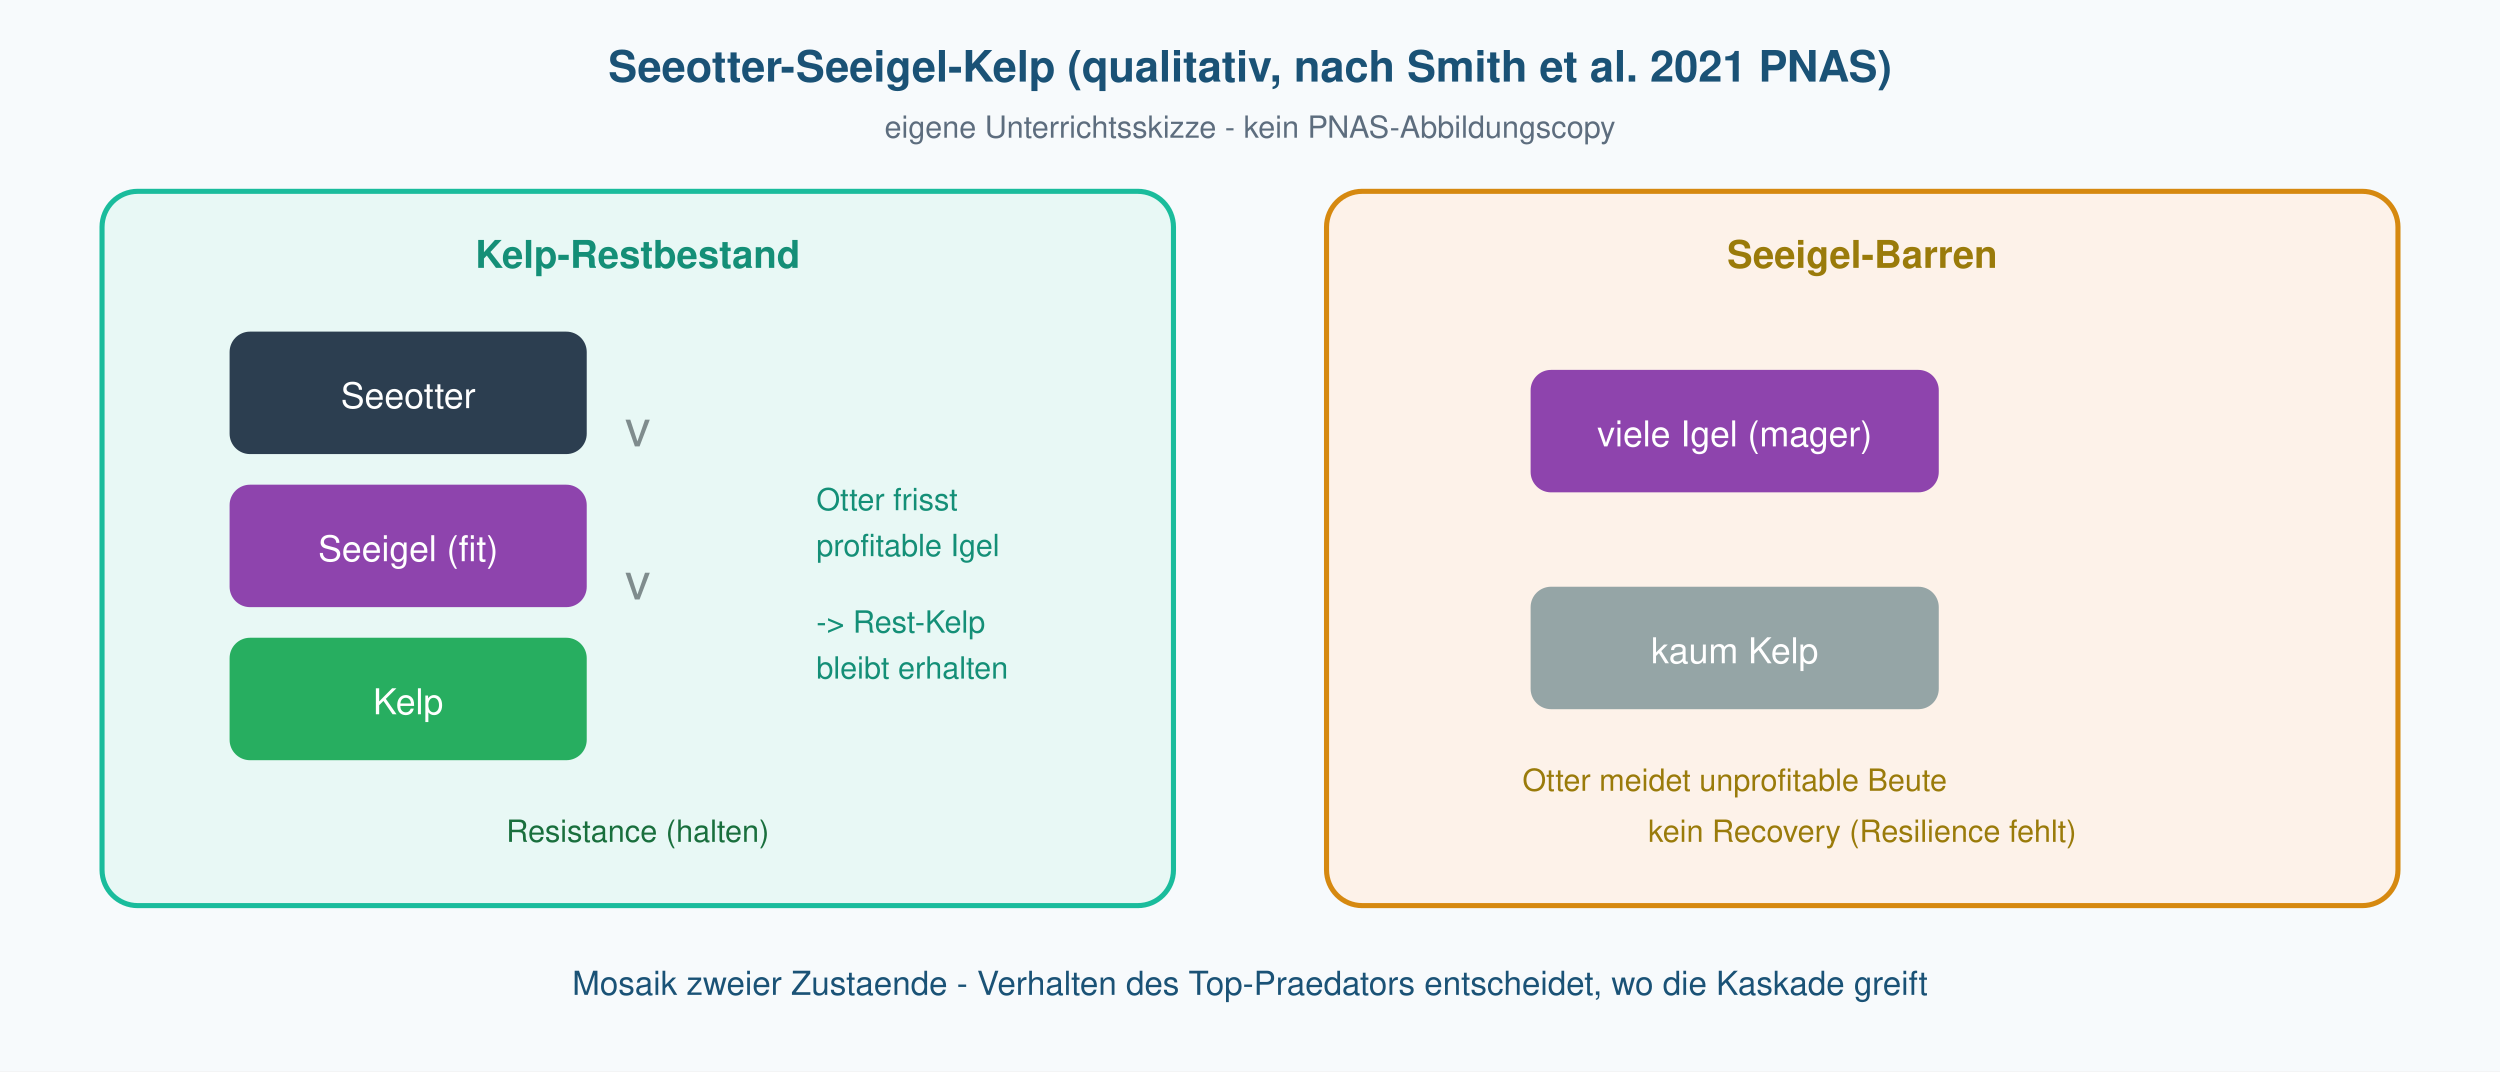
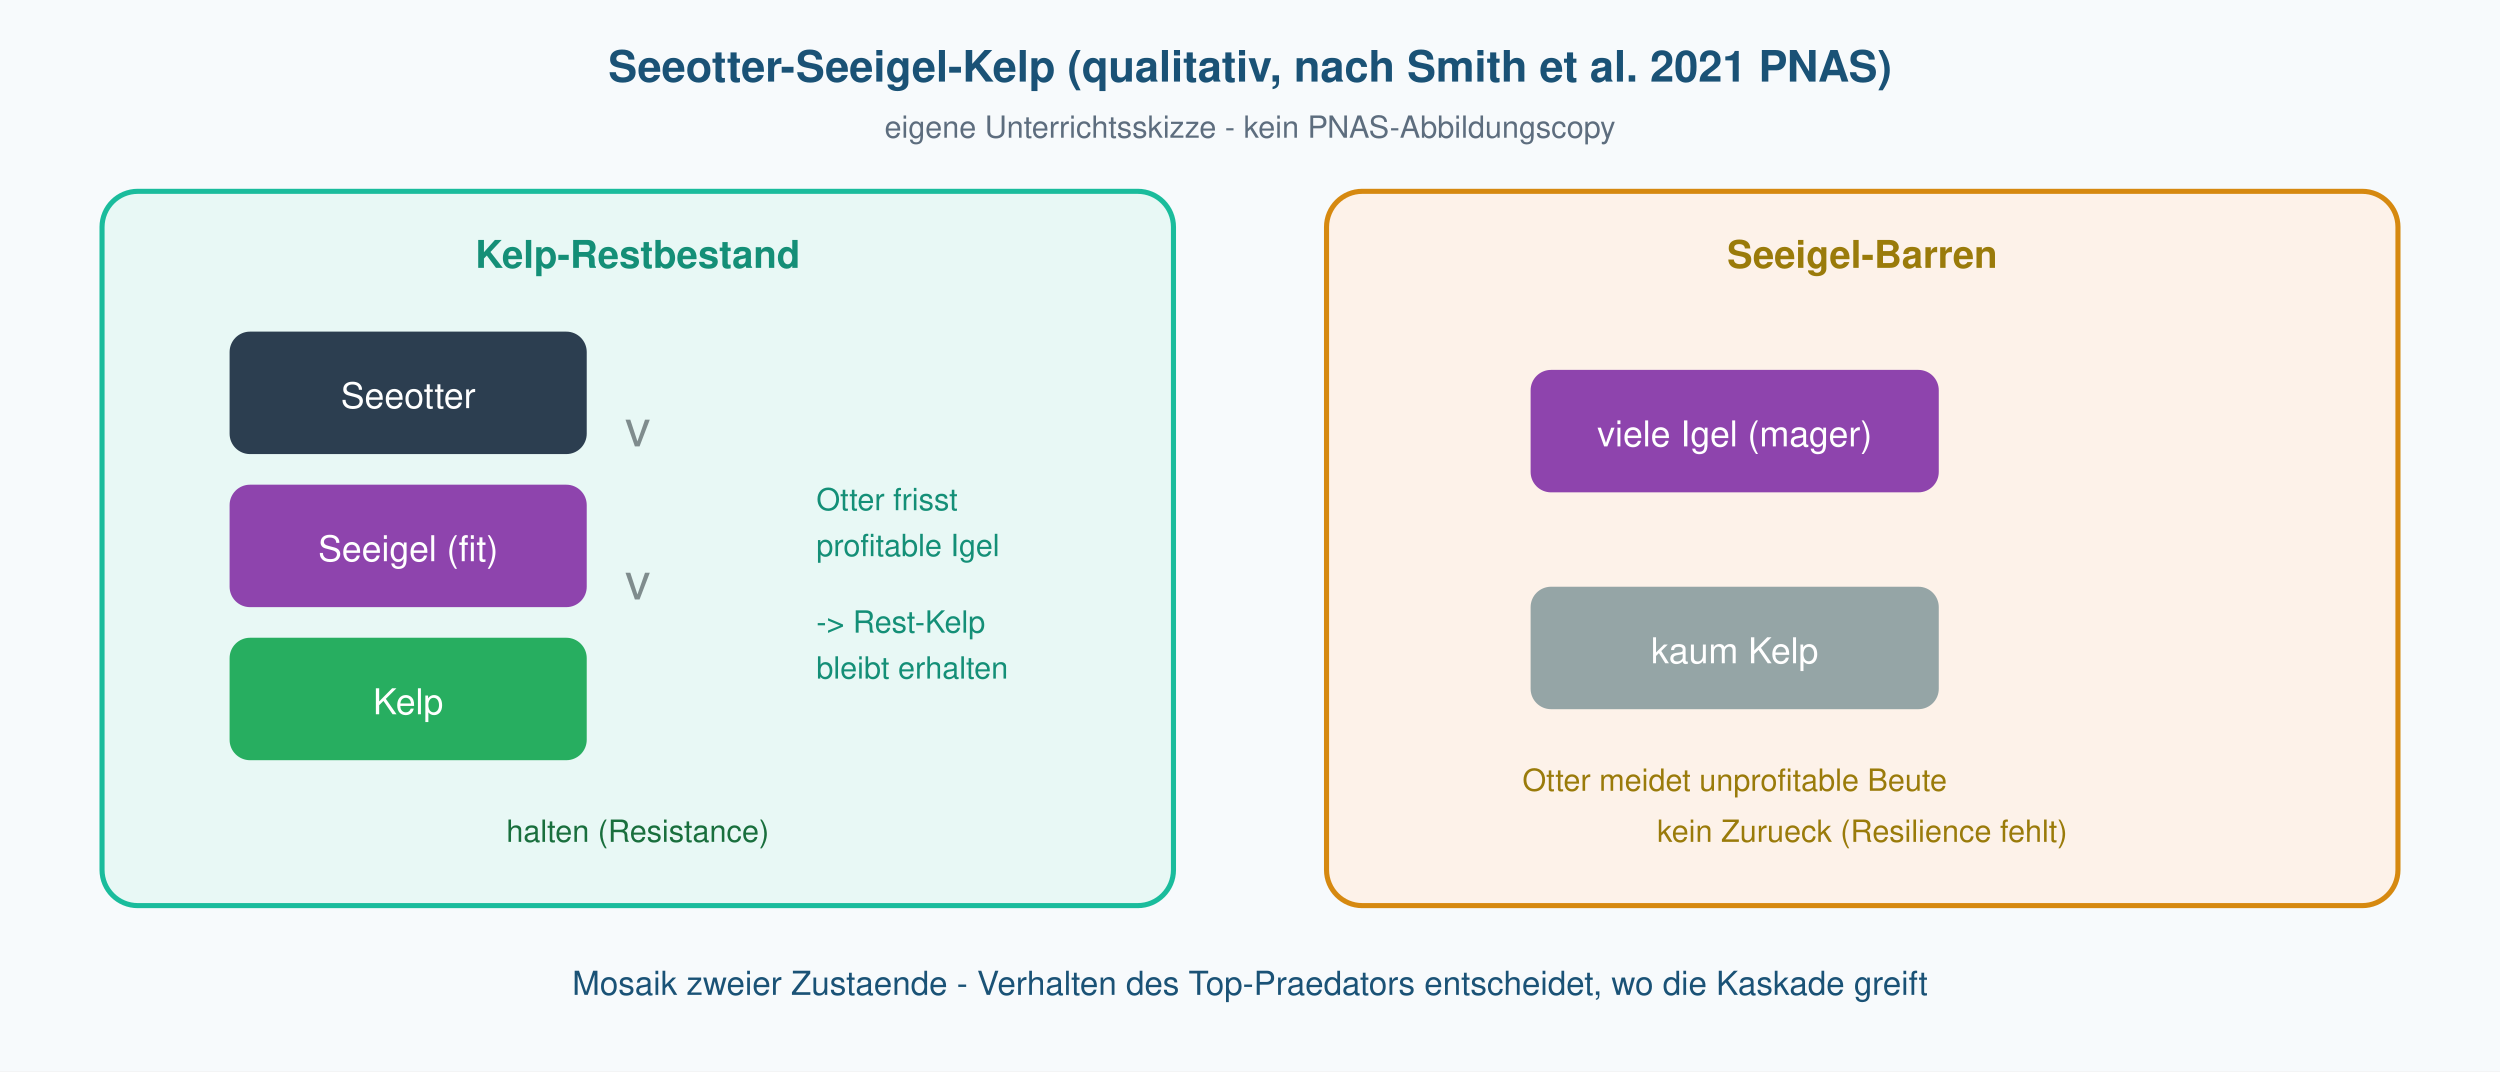
<svg xmlns="http://www.w3.org/2000/svg" width="980" height="420" viewBox="0 0 980 420">
  <rect width="980" height="420" fill="#f7fafc" />
  <text x="490" y="32" text-anchor="middle" font-family="Helvetica, Arial, sans-serif" font-size="17" font-weight="bold" fill="#1a5276">Seeotter-Seeigel-Kelp (qualitativ, nach Smith et al. 2021 PNAS)</text>
  <text x="490" y="54" text-anchor="middle" font-family="Helvetica, Arial, sans-serif" font-size="12" fill="#5d6d7e">eigene Unterrichtsskizze - kein PNAS-Abbildungscopy</text>
  <rect x="40" y="75" width="420" height="280" rx="14" fill="#e8f8f5" stroke="#1abc9c" stroke-width="2" />
  <text x="250" y="105" text-anchor="middle" font-family="Helvetica, Arial, sans-serif" font-size="15" font-weight="bold" fill="#148f77">Kelp-Restbestand</text>
  <rect x="90" y="130" width="140" height="48" rx="8" fill="#2c3e50" />
  <text x="160" y="160" text-anchor="middle" font-family="Helvetica, Arial, sans-serif" font-size="14" fill="white">Seeotter</text>
  <text x="250" y="175" text-anchor="middle" font-family="Helvetica, Arial, sans-serif" font-size="20" fill="#7f8c8d">v</text>
  <rect x="90" y="190" width="140" height="48" rx="8" fill="#8e44ad" />
  <text x="160" y="220" text-anchor="middle" font-family="Helvetica, Arial, sans-serif" font-size="14" fill="white">Seeigel (fit)</text>
  <text x="250" y="235" text-anchor="middle" font-family="Helvetica, Arial, sans-serif" font-size="20" fill="#7f8c8d">v</text>
  <rect x="90" y="250" width="140" height="48" rx="8" fill="#27ae60" />
  <text x="160" y="280" text-anchor="middle" font-family="Helvetica, Arial, sans-serif" font-size="14" fill="white">Kelp</text>
  <text x="320" y="200" font-family="Helvetica, Arial, sans-serif" font-size="12" fill="#148f77">Otter frisst</text>
  <text x="320" y="218" font-family="Helvetica, Arial, sans-serif" font-size="12" fill="#148f77">profitable Igel</text>
  <text x="320" y="248" font-family="Helvetica, Arial, sans-serif" font-size="12" fill="#148f77">-&gt; Rest-Kelp</text>
  <text x="320" y="266" font-family="Helvetica, Arial, sans-serif" font-size="12" fill="#148f77">bleibt erhalten</text>
-   <text x="250" y="330" text-anchor="middle" font-family="Helvetica, Arial, sans-serif" font-size="12" fill="#196f3d">Resistance (halten)</text>
+   <text x="250" y="330" text-anchor="middle" font-family="Helvetica, Arial, sans-serif" font-size="12" fill="#196f3d">halten (Resistance)</text>
  <rect x="520" y="75" width="420" height="280" rx="14" fill="#fdf2e9" stroke="#d68910" stroke-width="2" />
  <text x="730" y="105" text-anchor="middle" font-family="Helvetica, Arial, sans-serif" font-size="15" font-weight="bold" fill="#9a7b0a">Seeigel-Barren</text>
  <rect x="600" y="145" width="160" height="48" rx="8" fill="#8e44ad" />
  <text x="680" y="175" text-anchor="middle" font-family="Helvetica, Arial, sans-serif" font-size="14" fill="white">viele Igel (mager)</text>
  <rect x="600" y="230" width="160" height="48" rx="8" fill="#95a5a6" />
  <text x="680" y="260" text-anchor="middle" font-family="Helvetica, Arial, sans-serif" font-size="14" fill="white">kaum Kelp</text>
  <text x="680" y="310" text-anchor="middle" font-family="Helvetica, Arial, sans-serif" font-size="12" fill="#9a7b0a">Otter meidet unprofitable Beute</text>
-   <text x="730" y="330" text-anchor="middle" font-family="Helvetica, Arial, sans-serif" font-size="12" fill="#9a7b0a">kein Recovery (Resilience fehlt)</text>
+   <text x="730" y="330" text-anchor="middle" font-family="Helvetica, Arial, sans-serif" font-size="12" fill="#9a7b0a">kein Zurueck (Resilience fehlt)</text>
  <text x="490" y="390" text-anchor="middle" font-family="Helvetica, Arial, sans-serif" font-size="13" fill="#1a5276">Mosaik zweier Zustaende - Verhalten des Top-Praedators entscheidet, wo die Kaskade greift</text>
</svg>
